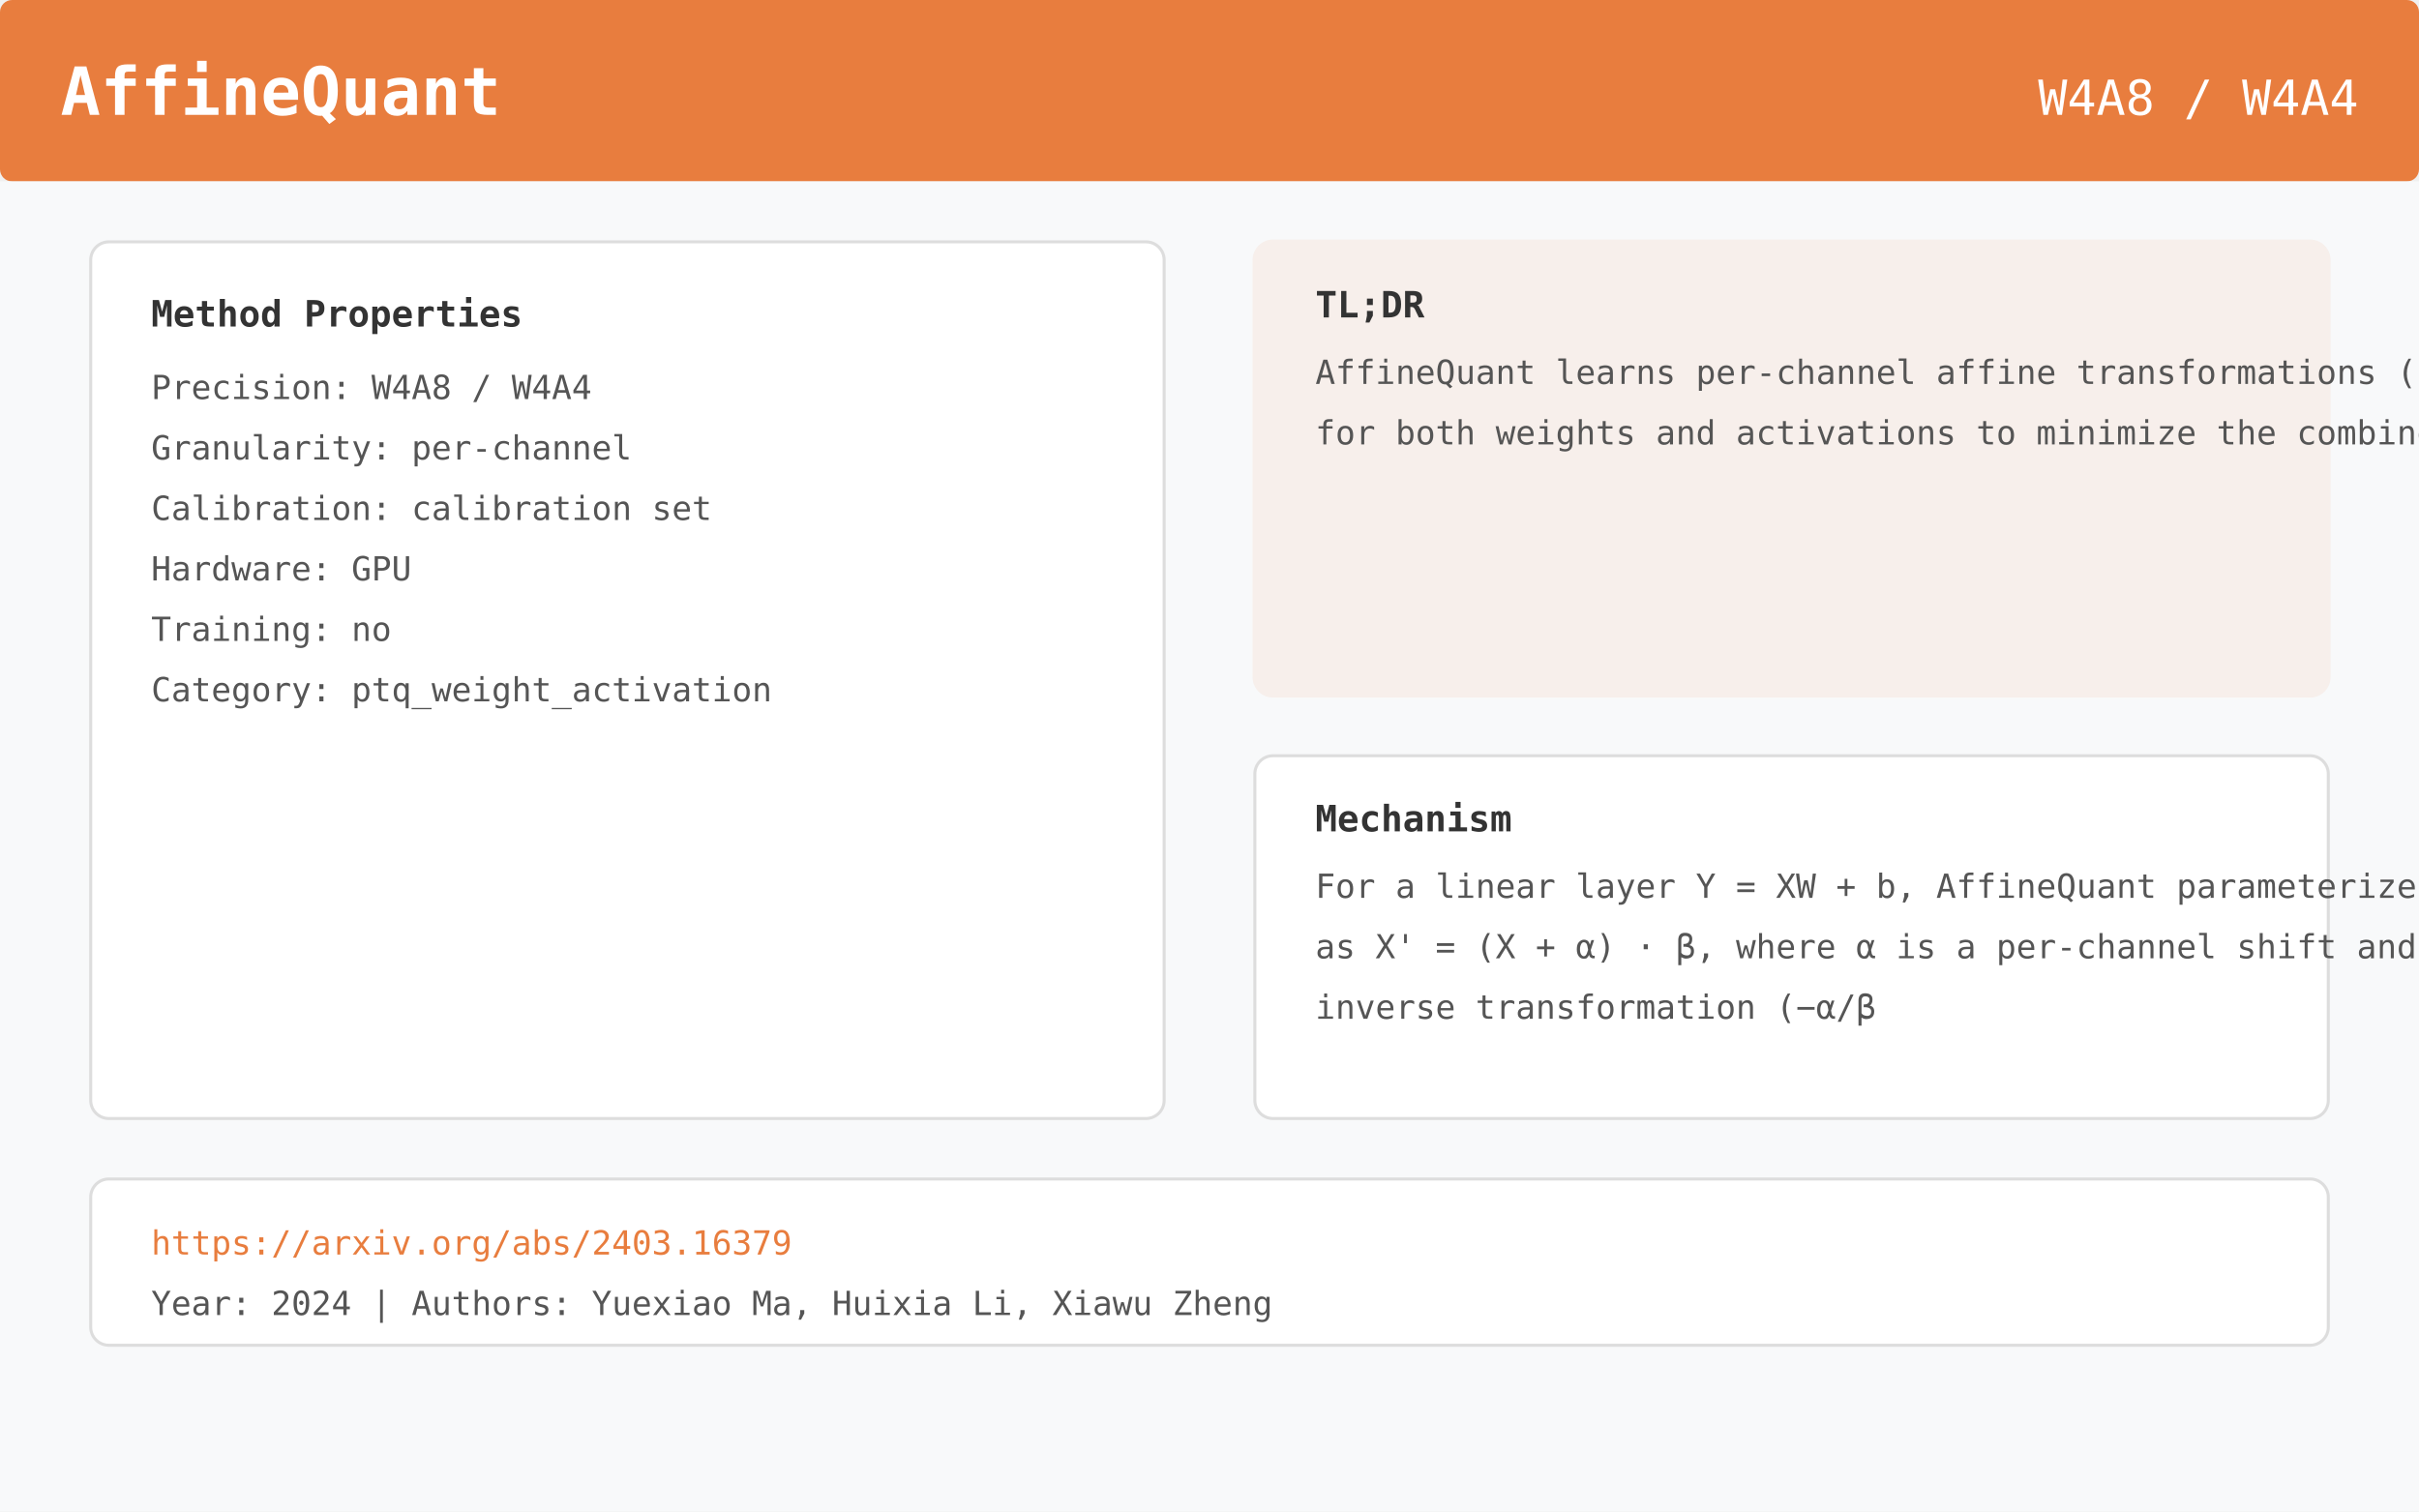
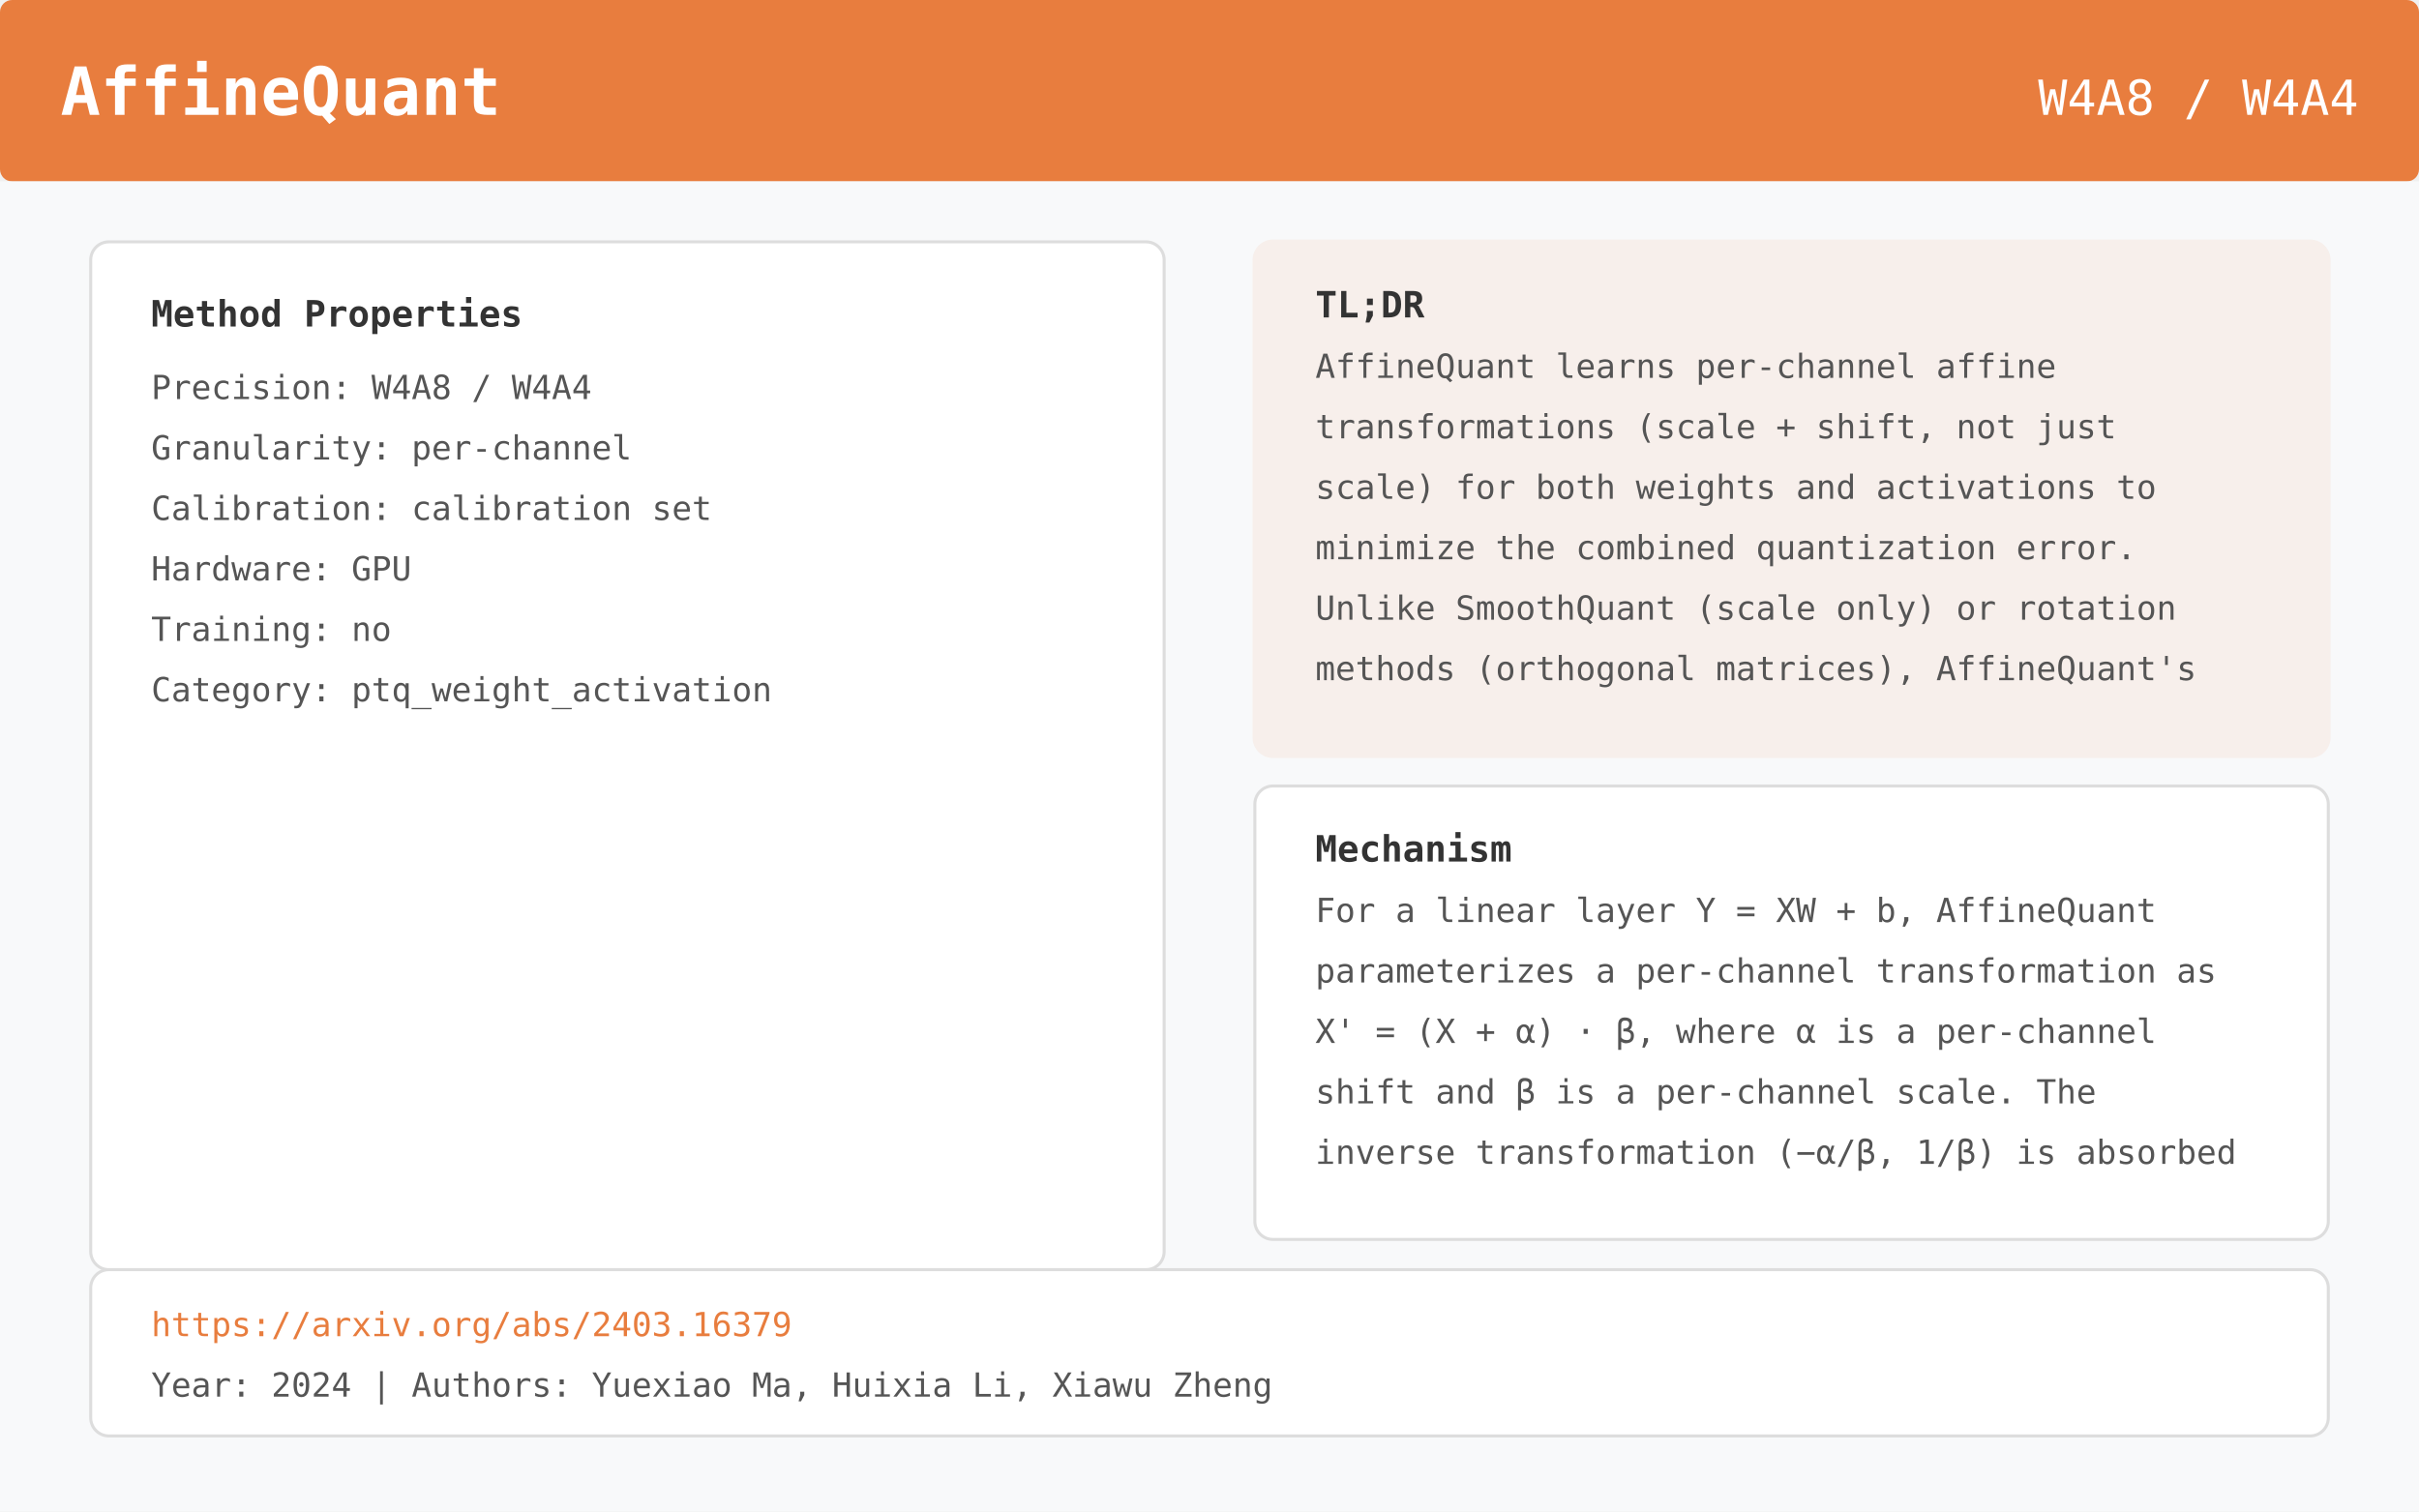
<svg xmlns="http://www.w3.org/2000/svg" viewBox="0 0 800 500" width="800" height="500">
  <rect x="0" y="0" width="800" height="60" fill="#E87D3E" rx="4" />
  <text x="20" y="38" font-family="monospace" font-size="22" font-weight="bold" fill="white">AffineQuant</text>
  <text x="780" y="38" font-family="monospace" font-size="16" fill="white" text-anchor="end">W4A8 / W4A4</text>
  <rect x="0" y="60" width="800" height="440" fill="#F8F9FA" rx="0" />
-   <rect x="30" y="80" width="355" height="290" rx="6" fill="white" stroke="#ddd" stroke-width="1" />
+   <rect x="30" y="80" width="355" height="340" rx="6" fill="white" stroke="#ddd" stroke-width="1" />
  <text x="50" y="108" font-family="monospace" font-size="12" font-weight="bold" fill="#333">Method Properties</text>
  <text x="50" y="132" font-family="monospace" font-size="11" fill="#555">Precision:    W4A8 / W4A4</text>
  <text x="50" y="152" font-family="monospace" font-size="11" fill="#555">Granularity:  per-channel</text>
  <text x="50" y="172" font-family="monospace" font-size="11" fill="#555">Calibration:  calibration set</text>
  <text x="50" y="192" font-family="monospace" font-size="11" fill="#555">Hardware:     GPU</text>
  <text x="50" y="212" font-family="monospace" font-size="11" fill="#555">Training:     no</text>
  <text x="50" y="232" font-family="monospace" font-size="11" fill="#555">Category:     ptq_weight_activation</text>
-   <rect x="415" y="80" width="355" height="150" rx="6" fill="#E87D3E" opacity="0.08" stroke="#E87D3E" stroke-width="1.5" />
+   <rect x="415" y="80" width="355" height="170" rx="6" fill="#E87D3E" opacity="0.08" stroke="#E87D3E" stroke-width="1.5" />
  <text x="435" y="105" font-family="monospace" font-size="12" font-weight="bold" fill="#333">TL;DR</text>
-   <text x="435" y="127" font-family="monospace" font-size="11" fill="#555">AffineQuant learns per-channel affine transformations (scale + shift, not just scale)</text>
-   <text x="435" y="147" font-family="monospace" font-size="11" fill="#555">for both weights and activations to minimize the combined quantization err</text>
-   <rect x="415" y="250" width="355" height="120" rx="6" fill="white" stroke="#ddd" stroke-width="1" />
-   <text x="435" y="275" font-family="monospace" font-size="12" font-weight="bold" fill="#333">Mechanism</text>
-   <text x="435" y="297" font-family="monospace" font-size="11" fill="#555">For a linear layer Y = XW + b, AffineQuant parameterizes a per-channel transformation</text>
-   <text x="435" y="317" font-family="monospace" font-size="11" fill="#555">as X' = (X + α) · β, where α is a per-channel shift and β is a per-channel scale. The</text>
-   <text x="435" y="337" font-family="monospace" font-size="11" fill="#555">inverse transformation (−α/β</text>
-   <rect x="30" y="390" width="740" height="55" rx="6" fill="white" stroke="#ddd" stroke-width="1" />
-   <text x="50" y="415" font-family="monospace" font-size="11" fill="#E87D3E">https://arxiv.org/abs/2403.16379</text>
-   <text x="50" y="435" font-family="monospace" font-size="11" fill="#555">Year: 2024  |  Authors: Yuexiao Ma, Huixia Li, Xiawu Zheng</text>
+   <text x="435" y="125" font-family="monospace" font-size="11" fill="#555">AffineQuant learns per-channel affine</text>
+   <text x="435" y="145" font-family="monospace" font-size="11" fill="#555">transformations (scale + shift, not just</text>
+   <text x="435" y="165" font-family="monospace" font-size="11" fill="#555">scale) for both weights and activations to</text>
+   <text x="435" y="185" font-family="monospace" font-size="11" fill="#555">minimize the combined quantization error.</text>
+   <text x="435" y="205" font-family="monospace" font-size="11" fill="#555">Unlike SmoothQuant (scale only) or rotation</text>
+   <text x="435" y="225" font-family="monospace" font-size="11" fill="#555">methods (orthogonal matrices), AffineQuant's</text>
+   <rect x="415" y="260" width="355" height="150" rx="6" fill="white" stroke="#ddd" stroke-width="1" />
+   <text x="435" y="285" font-family="monospace" font-size="12" font-weight="bold" fill="#333">Mechanism</text>
+   <text x="435" y="305" font-family="monospace" font-size="11" fill="#555">For a linear layer Y = XW + b, AffineQuant</text>
+   <text x="435" y="325" font-family="monospace" font-size="11" fill="#555">parameterizes a per-channel transformation as</text>
+   <text x="435" y="345" font-family="monospace" font-size="11" fill="#555">X' = (X + α) · β, where α is a per-channel</text>
+   <text x="435" y="365" font-family="monospace" font-size="11" fill="#555">shift and β is a per-channel scale. The</text>
+   <text x="435" y="385" font-family="monospace" font-size="11" fill="#555">inverse transformation (−α/β, 1/β) is absorbed</text>
+   <rect x="30" y="420" width="740" height="55" rx="6" fill="white" stroke="#ddd" stroke-width="1" />
+   <text x="50" y="442" font-family="monospace" font-size="11" fill="#E87D3E">https://arxiv.org/abs/2403.16379</text>
+   <text x="50" y="462" font-family="monospace" font-size="11" fill="#555">Year: 2024  |  Authors: Yuexiao Ma, Huixia Li, Xiawu Zheng</text>
</svg>
